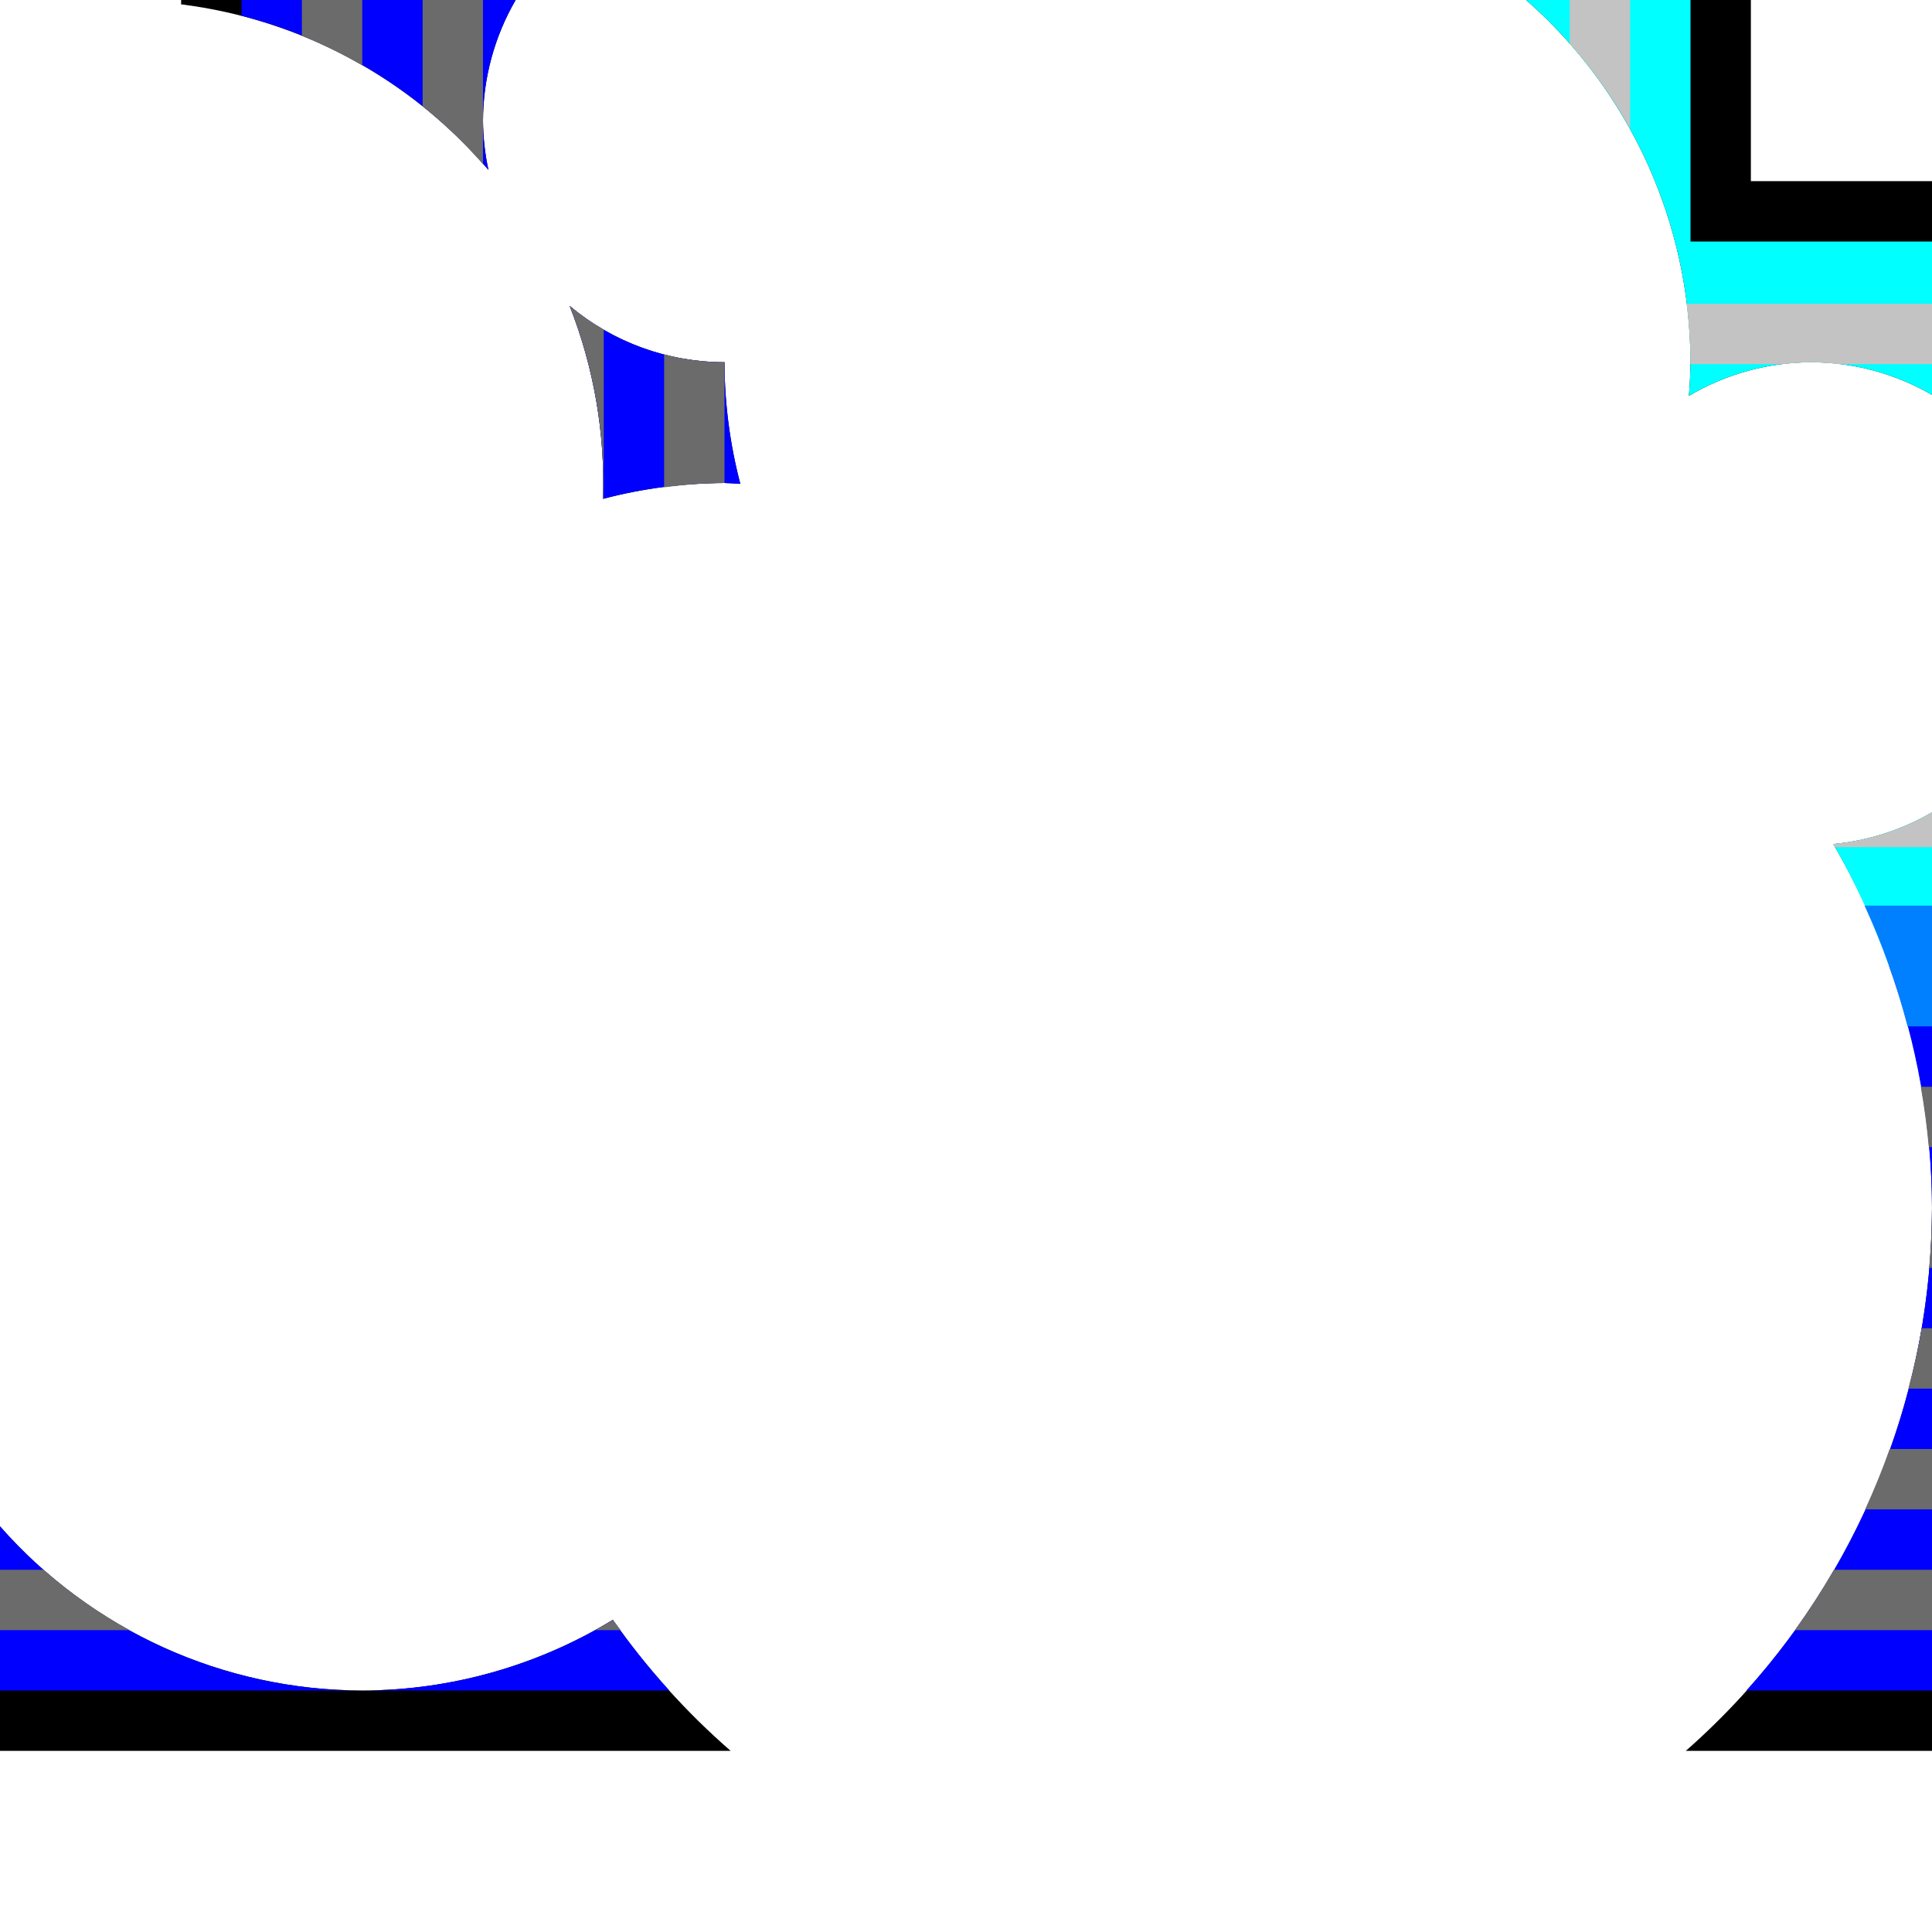
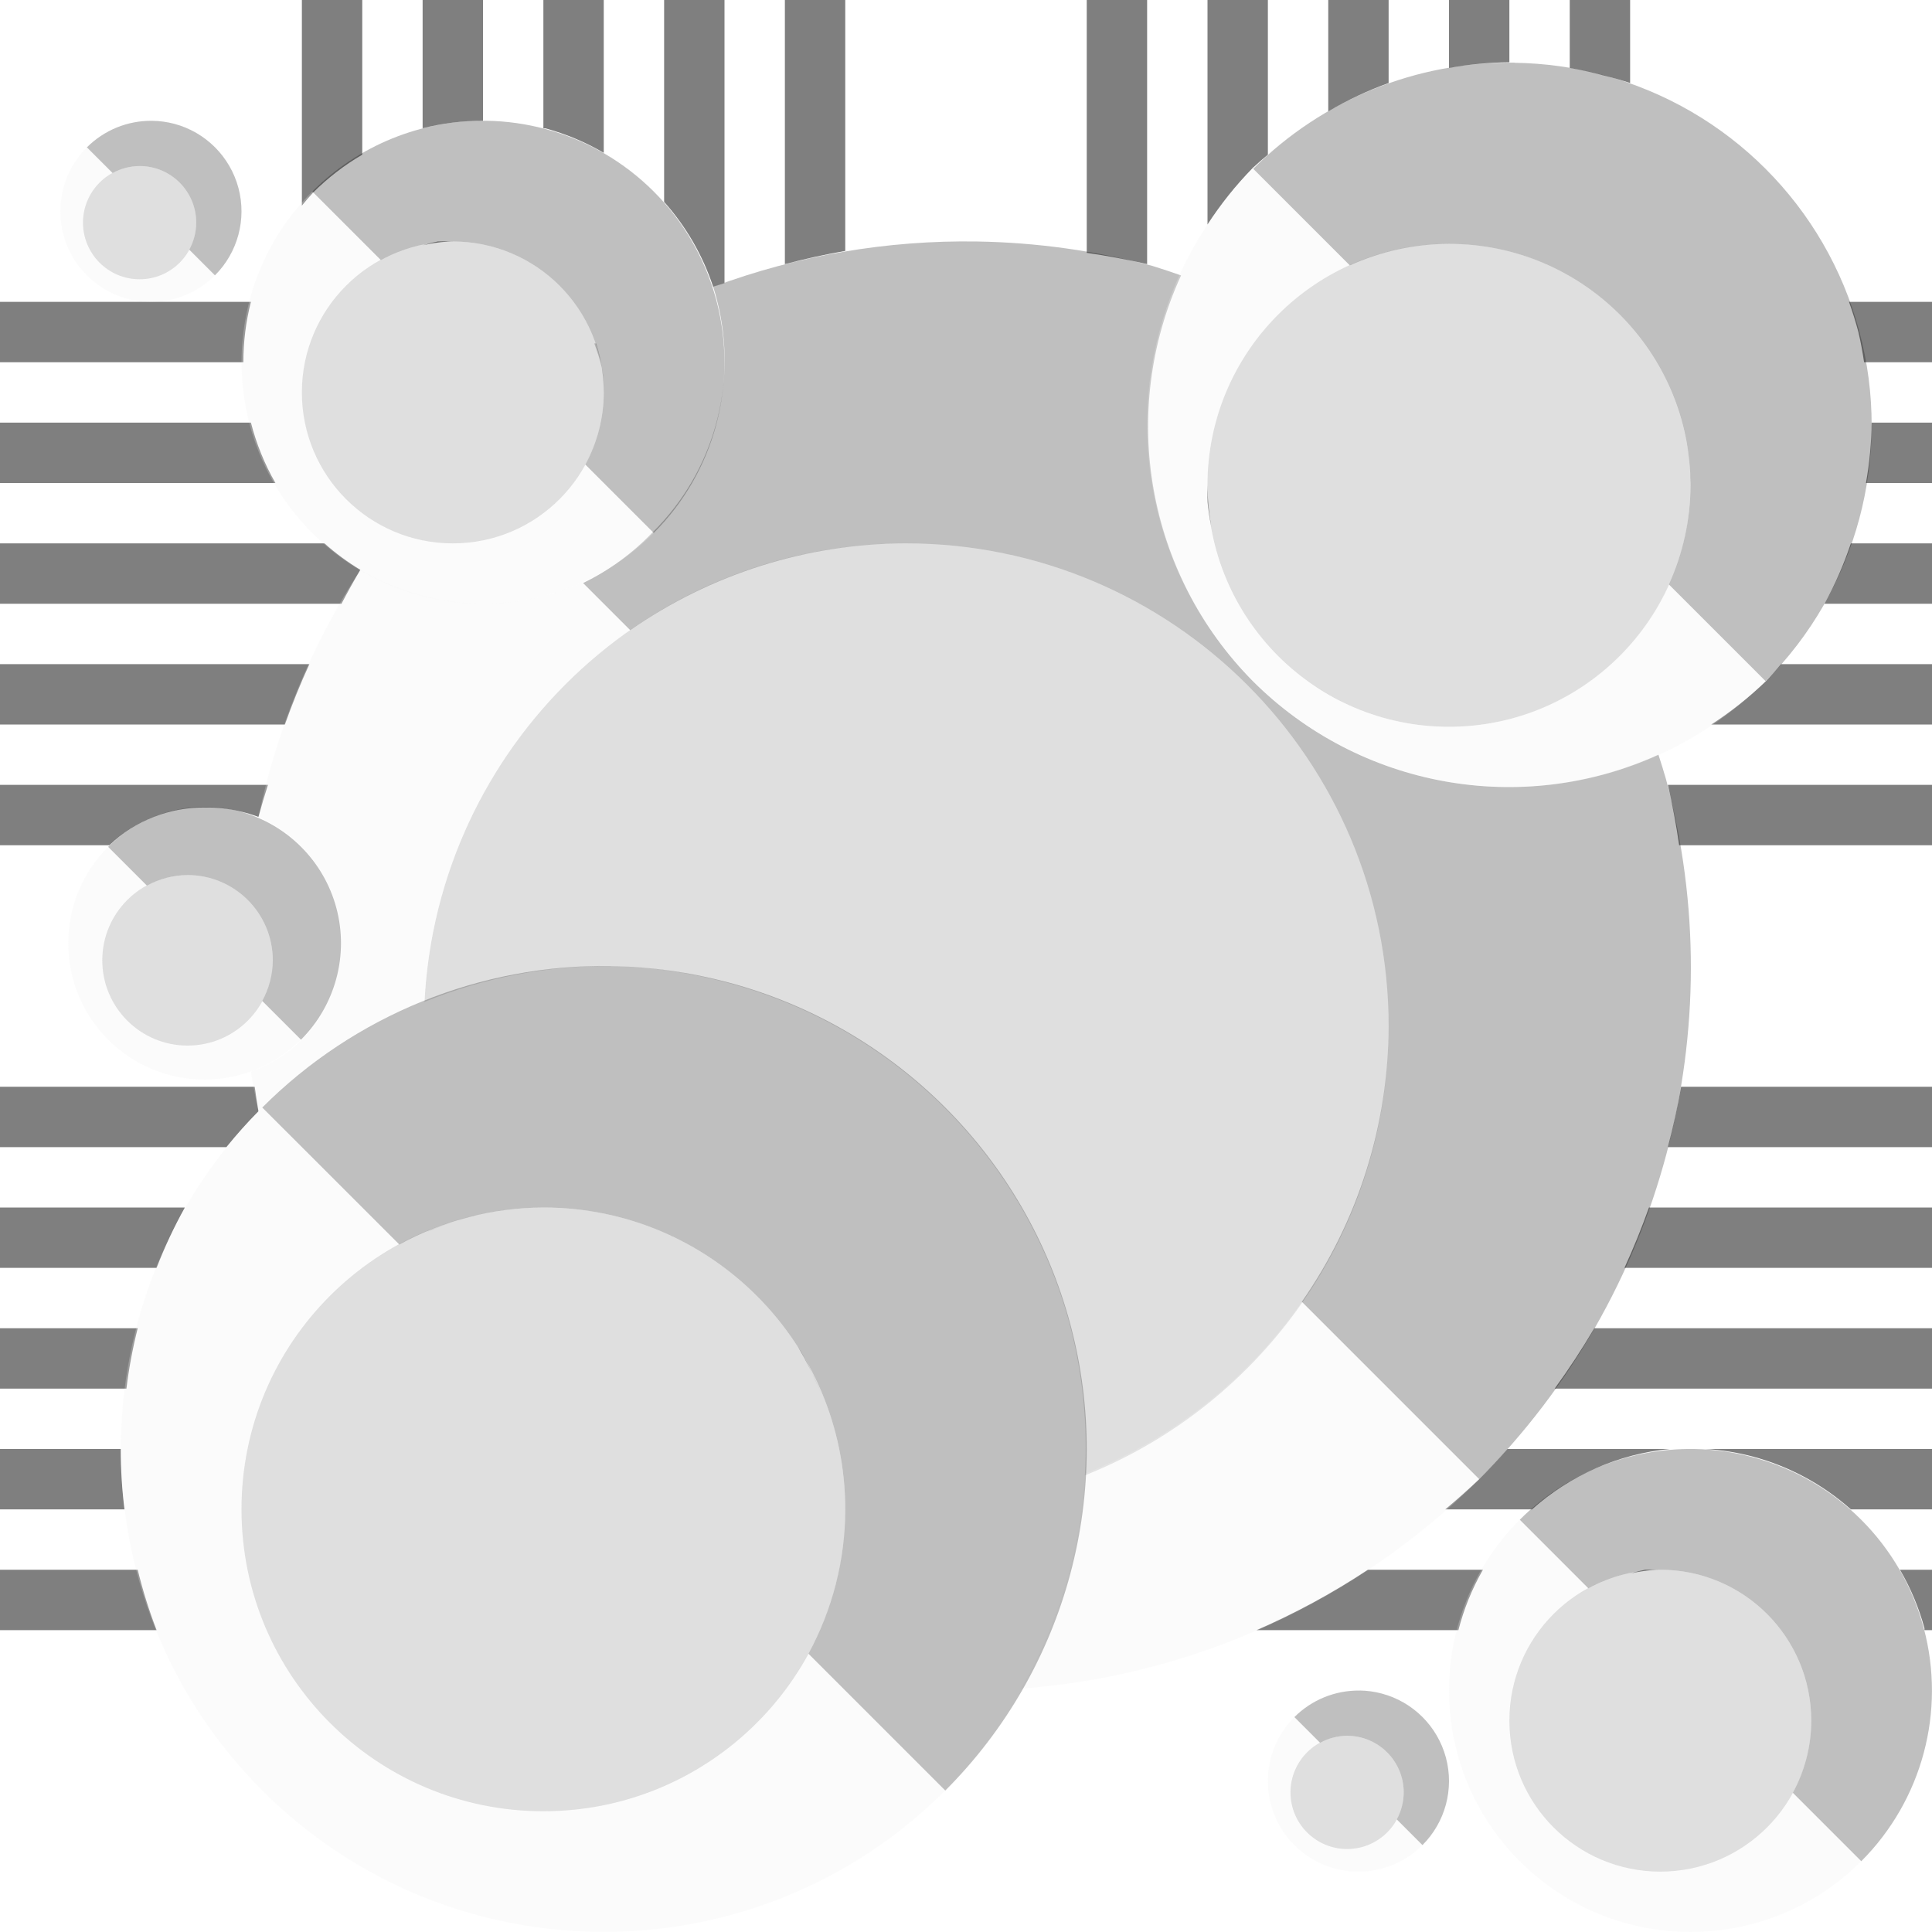
- <svg xmlns="http://www.w3.org/2000/svg" width="32px" height="32px" id="svg3505" version="1.1">
-   <defs id="defs3507">
-     </defs>
-   <g id="layer1">
-     <g id="g13762">
-       <rect y="0" x="0" height="32" width="32" id="rect13760" style="opacity:1;fill:none;fill-opacity:0.504;fill-rule:nonzero;stroke:none;stroke-width:2;stroke-linecap:butt;stroke-linejoin:miter;stroke-miterlimit:4;stroke-dasharray:none;stroke-dashoffset:0;stroke-opacity:1" />
-       <path id="path3635" d="M 3 0 L 3 0.072 A 8 8 0 0 1 8.09 2.814 A 4 4 0 0 1 8 2 A 4 4 0 0 1 8.541 0 L 3 0 z M 25.277 0 A 8 8 0 0 1 28 6 A 8 8 0 0 1 27.973 6.557 A 4 4 0 0 1 30 6 A 4 4 0 0 1 32 6.541 L 32 3 L 29 3 L 29 0 L 25.277 0 z M 9.436 5.068 A 8 8 0 0 1 9.988 8.262 A 8 8 0 0 1 12 8 A 8 8 0 0 1 12.262 8.014 A 8 8 0 0 1 12 6 A 4 4 0 0 1 9.436 5.068 z M 32 13.455 A 4 4 0 0 1 30.365 13.98 A 12 12 0 0 1 32 20 L 32 13.455 z M 32 20 A 12 12 0 0 1 27.922 29 L 32 29 L 32 20 z M 0 25.281 L 0 29 L 12.102 29 A 12 12 0 0 1 10.15 26.83 A 8 8 0 0 1 6 28 A 8 8 0 0 1 0 25.281 z " style="fill:black;fill-opacity:1;fill-rule:nonzero;stroke:none;stroke-width:2;stroke-linecap:round;stroke-linejoin:miter;stroke-miterlimit:4;stroke-dashoffset:0;stroke-opacity:1" />
-       <path id="path3646" d="M 31.289 16 A 12 12 0 0 1 32 20 L 32 16 L 31.289 16 z M 32 20 A 12 12 0 0 1 28.926 28 L 32 28 L 32 20 z M 0 25.281 L 0 28 L 6 28 A 8 8 0 0 1 0 25.281 z M 6 28 L 11.086 28 A 12 12 0 0 1 10.15 26.83 A 8 8 0 0 1 6 28 z " style="fill:blue;fill-opacity:1;fill-rule:nonzero;stroke:none;stroke-width:2;stroke-linecap:round;stroke-linejoin:miter;stroke-miterlimit:4;stroke-dasharray:none;stroke-dashoffset:0;stroke-opacity:1" />
-       <path id="path3644" d="M 4 0 L 4 0.26 A 8 8 0 0 1 8.09 2.814 A 4 4 0 0 1 8 2 A 4 4 0 0 1 8.541 0 L 4 0 z M 9.436 5.068 A 8 8 0 0 1 9.988 8.262 A 8 8 0 0 1 12 8 A 8 8 0 0 1 12.262 8.014 A 8 8 0 0 1 12 6 A 4 4 0 0 1 9.436 5.068 z " style="fill:blue;fill-opacity:1;fill-rule:nonzero;stroke:none;stroke-width:2;stroke-linecap:round;stroke-linejoin:miter;stroke-miterlimit:4;stroke-dasharray:none;stroke-dashoffset:0;stroke-opacity:1" />
-       <path id="path2570" d="M 25.277 0 A 8 8 0 0 1 28 6 A 8 8 0 0 1 27.973 6.557 A 4 4 0 0 1 30 6 A 4 4 0 0 1 32 6.541 L 32 4 L 28 4 L 28 0 L 25.277 0 z M 32 13.455 A 4 4 0 0 1 30.365 13.98 A 12 12 0 0 1 31.289 16 L 32 16 L 32 13.455 z " style="fill:aqua;fill-opacity:1;fill-rule:nonzero;stroke:none;stroke-width:2;stroke-linecap:round;stroke-linejoin:miter;stroke-miterlimit:4;stroke-dasharray:none;stroke-dashoffset:0;stroke-opacity:1" />
-       <path id="path3626" d="M 26 0 L 26 0.719 A 8 8 0 0 1 27 2.129 L 27 0 L 26 0 z M 27.936 5.031 A 8 8 0 0 1 28 6 A 8 8 0 0 1 27.998 6.031 L 29.537 6.031 A 4 4 0 0 1 30 6 A 4 4 0 0 1 30.457 6.031 L 32 6.031 L 32 5.031 L 27.936 5.031 z M 32 13.455 A 4 4 0 0 1 30.365 13.98 A 12 12 0 0 1 30.395 14.031 L 32 14.031 L 32 13.455 z " style="fill:#c3c3c3;fill-opacity:1;fill-rule:nonzero;stroke:none;stroke-width:2;stroke-linecap:round;stroke-linejoin:miter;stroke-miterlimit:4;stroke-dasharray:none;stroke-dashoffset:0;stroke-opacity:1" />
-       <path id="path3368" d="M 31.814 18 A 12 12 0 0 1 31.947 19 L 32 19 L 32 18 L 31.814 18 z M 32 20 A 12 12 0 0 1 31.953 21 L 32 21 L 32 20 z M 31.83 22 A 12 12 0 0 1 31.609 23 L 32 23 L 32 22 L 31.83 22 z M 31.299 24 A 12 12 0 0 1 30.893 25 L 32 25 L 32 24 L 31.299 24 z M 0 26 L 0 27 L 2.146 27 A 8 8 0 0 1 0.723 26 L 0 26 z M 30.375 26 A 12 12 0 0 1 29.729 27 L 32 27 L 32 26 L 30.375 26 z M 10.15 26.83 A 8 8 0 0 1 9.857 27 L 10.281 27 A 12 12 0 0 1 10.15 26.83 z " style="fill:#6b6b6b;fill-opacity:1;fill-rule:nonzero;stroke:none;stroke-width:2;stroke-linecap:round;stroke-linejoin:miter;stroke-miterlimit:4;stroke-dasharray:none;stroke-dashoffset:0;stroke-opacity:1" />
-       <path id="rect3926" d="M 30.883 15 A 12 12 0 0 1 31.596 17 L 32 17 L 32 15 L 30.883 15 z " style="fill:#0080ff;fill-opacity:1;fill-rule:nonzero;stroke:none;stroke-width:2;stroke-linecap:round;stroke-linejoin:miter;stroke-miterlimit:4;stroke-dasharray:none;stroke-dashoffset:0;stroke-opacity:1" />
-       <path id="path3638" d="M 5 0 L 5 0.592 A 8 8 0 0 1 6 1.084 L 6 0 L 5 0 z M 7 0 L 7 1.762 A 8 8 0 0 1 8 2.719 L 8 2 L 8 0 L 7 0 z M 9.436 5.068 A 8 8 0 0 1 9.988 8.262 A 8 8 0 0 1 10 8.26 L 10 5.459 A 4 4 0 0 1 9.436 5.068 z M 11 5.869 L 11 8.072 A 8 8 0 0 1 12 8 L 12 6 A 4 4 0 0 1 11 5.869 z " style="fill:#6b6b6b;fill-opacity:1;fill-rule:nonzero;stroke:none;stroke-width:2;stroke-linecap:round;stroke-linejoin:miter;stroke-miterlimit:4;stroke-dasharray:none;stroke-dashoffset:0;stroke-opacity:1" />
+ <svg xmlns="http://www.w3.org/2000/svg" width="32" height="32" id="svg3259" version="1.1">
+   <defs id="defs3261" />
+   <g id="layer1" transform="translate(0,-1020.362)">
+     <path style="fill:gray;fill-opacity:0.251;stroke:none" d="m 15,1029.362 c -4.28,0 -7.754,3.367 -7.969,7.594 a 8,8 0 0 1 3.094,-0.594 8,8 0 0 1 1.938,0.281 8,8 0 0 1 5.656,5.656 8,8 0 0 1 0.25,2.5 C 20.921,1043.623 23,1040.735 23,1037.362 c 0,-4.418 -3.582,-8 -8,-8 z m -1.781,13.312 c 0.153,0.238 0.263,0.486 0.375,0.75 a 5,5 0 0 0 -0.375,-0.75 z" id="path3858" />
+     <path style="fill:black;fill-opacity:0.502;fill-rule:nonzero;stroke:none" d="M 5 0 L 5 3.406 A 4 4 0 0 1 5.188 3.188 A 4 4 0 0 1 6 2.562 L 6 0 L 5 0 z M 7 0 L 7 2.125 A 4 4 0 0 1 8 2 L 8 0 L 7 0 z M 9 0 L 9 2.125 A 4 4 0 0 1 9.031 2.125 A 4 4 0 0 1 10 2.531 L 10 0 L 9 0 z M 11 0 L 11 3.344 A 4 4 0 0 1 11.812 4.75 A 12 12 0 0 1 12 4.688 L 12 0 L 11 0 z M 13 0 L 13 4.375 A 12 12 0 0 1 14 4.156 L 14 0 L 13 0 z M 18 0 L 18 4.188 A 12 12 0 0 1 19 4.375 L 19 0 L 18 0 z M 20 0 L 20 3.719 A 6 6 0 0 1 20.75 2.781 A 6 6 0 0 1 21 2.562 L 21 0 L 20 0 z M 22 0 L 22 1.844 A 6 6 0 0 1 23 1.375 L 23 0 L 22 0 z M 24 0 L 24 1.125 A 6 6 0 0 1 25 1.031 L 25 0 L 24 0 z M 26 0 L 26 1.125 A 6 6 0 0 1 26.562 1.25 A 6 6 0 0 1 27 1.375 L 27 0 L 26 0 z M 7.25 4 A 2.5 2.5 0 0 0 7 4.062 C 7.163 4.029 7.327 4 7.5 4 A 2.5 2.5 0 0 0 7.25 4 z M 0 5 L 0 6 L 4.031 6 A 4 4 0 0 1 4.156 5 L 2.656 5 L 2.375 5 L 0 5 z M 30.625 5 A 6 6 0 0 1 30.781 5.5 A 6 6 0 0 1 30.875 6 L 32 6 L 32 5 L 30.625 5 z M 0 7 L 0 8 L 4.562 8 A 4 4 0 0 1 4.156 7 L 0 7 z M 31 7 A 6 6 0 0 1 30.906 8 L 32 8 L 32 7 L 31 7 z M 27.938 7.344 C 27.974 7.556 27.998 7.777 28 8 A 4 4 0 0 0 27.938 7.344 z M 20 8.031 A 4 4 0 0 0 20 8.312 A 4 4 0 0 0 20.062 8.719 C 20.024 8.497 20 8.264 20 8.031 z M 0 9 L 0 10 L 5.656 10 A 12 12 0 0 1 5.969 9.438 A 4 4 0 0 1 5.375 9 L 0 9 z M 30.656 9 A 6 6 0 0 1 30.219 10 L 32 10 L 32 9 L 30.656 9 z M 0 11 L 0 12 L 4.719 12 A 12 12 0 0 1 5.125 11 L 0 11 z M 29.5 11 A 6 6 0 0 1 29.25 11.281 A 6 6 0 0 1 28.344 12 L 32 12 L 32 11 L 29.5 11 z M 0 13 L 0 14 L 1.812 14 A 2.259 2.259 0 0 1 3.406 13.375 A 2.259 2.259 0 0 1 3.969 13.438 A 2.259 2.259 0 0 1 4.281 13.531 A 12 12 0 0 1 4.438 13 L 0 13 z M 27.625 13 A 12 12 0 0 1 27.812 14 L 32 14 L 32 13 L 27.625 13 z M 0 18 L 0 19 L 3.75 19 A 8 8 0 0 1 4.281 18.406 A 12 12 0 0 1 4.219 18 L 0 18 z M 27.844 18 A 12 12 0 0 1 27.625 19 L 32 19 L 32 18 L 27.844 18 z M 0 20 L 0 21 L 2.594 21 A 8 8 0 0 1 3.062 20 L 0 20 z M 27.312 20 A 12 12 0 0 1 26.906 21 L 32 21 L 32 20 L 27.312 20 z M 7.906 20.125 A 5 5 0 0 0 7.062 20.406 C 7.332 20.292 7.615 20.191 7.906 20.125 z M 0 22 L 0 23 L 2.094 23 A 8 8 0 0 1 2.281 22 L 0 22 z M 26.406 22 A 12 12 0 0 1 25.75 23 L 32 23 L 32 22 L 26.406 22 z M 13.219 22.312 C 13.359 22.531 13.46 22.761 13.562 23 A 5 5 0 0 0 13.219 22.312 z M 0 24 L 0 25 L 2.062 25 A 8 8 0 0 1 2 24 L 0 24 z M 24.969 24 A 12 12 0 0 1 24.5 24.5 A 12 12 0 0 1 23.938 25 L 24 25 L 25 25 L 25.375 25 A 4 4 0 0 1 27.656 24 L 24.969 24 z M 28.25 24 A 4 4 0 0 1 29.031 24.125 A 4 4 0 0 1 30.656 25 L 32 25 L 32 24 L 28.25 24 z M 0 26 L 0 27 L 2.594 27 A 8 8 0 0 1 2.281 26 L 0 26 z M 22.656 26 A 12 12 0 0 1 20.812 27 L 24.156 27 A 4 4 0 0 1 24.562 26 L 22.656 26 z M 27.25 26 A 2.5 2.5 0 0 0 27 26.062 C 27.163 26.029 27.327 26 27.5 26 L 27.25 26 z M 31.469 26 A 4 4 0 0 1 31.875 26.969 A 4 4 0 0 1 31.875 27 L 32 27 L 32 26 L 31.469 26 z " transform="translate(0,1020.362)" id="path60920" />
+     <rect style="fill:none;stroke:none" id="rect10063" width="32" height="32" x="0" y="1020.362" />
+     <path style="fill:black;fill-opacity:0.251;stroke:none" d="m 16.188,1024.362 a 12,12 0 0 0 -4.375,0.75 4,4 0 0 1 0.062,0.219 4,4 0 0 1 -1.062,3.844 4,4 0 0 1 -1.156,0.844 l 0.781,0.781 a 8,8 0 0 1 4.562,-1.438 8,8 0 0 1 8,8 8,8 0 0 1 -1.438,4.562 l 2.938,2.938 a 12,12 0 0 0 3.094,-11.594 12,12 0 0 0 -0.125,-0.406 6,6 0 0 1 -6.719,-1.219 6,6 0 0 1 -1.188,-6.719 12,12 0 0 0 -0.469,-0.156 12,12 0 0 0 -2.906,-0.406 z m -6.344,1.688 c 0.045,0.129 0.097,0.271 0.125,0.406 a 2.5,2.5 0 0 0 -0.094,-0.406 12,12 0 0 0 -0.031,0 z m 0.125,0.406 C 9.997,1026.591 10,1026.718 10,1026.862 a 2.5,2.5 0 0 0 -0.031,-0.406 z m 11.781,5.25 a 4,4 0 0 0 0.688,0.375 c -0.239,-0.101 -0.475,-0.231 -0.688,-0.375 z" id="path3093" />
+     <path style="fill:#f0f0f0;fill-opacity:0.251;stroke:none" d="m 5.969,1029.8 a 12,12 0 0 0 -1.688,4.094 2.259,2.259 0 0 1 1.281,1.5 2.259,2.259 0 0 1 -0.562,2.188 2.259,2.259 0 0 1 -0.844,0.531 12,12 0 0 0 0.125,0.656 8,8 0 0 1 0.062,-0.063 8,8 0 0 1 2.656,-1.75 8,8 0 0 1 0.031,0 8,8 0 0 1 3.406,-6.156 l -0.781,-0.781 -0.031,0 a 4,4 0 0 1 -3.656,-0.219 z m 1.688,10.75 a 5,5 0 0 0 -0.594,0.219 c 0.191,-0.081 0.39,-0.159 0.594,-0.219 z m 13.906,1.375 a 8,8 0 0 1 -3.594,2.844 8,8 0 0 1 -1.062,3.562 12,12 0 0 0 7.594,-3.469 l -2.938,-2.938 z" id="path3850" />
+     <path style="fill:#f0f0f0;fill-opacity:0.251;stroke:none" d="m 4.344,1038.706 a 8,8 0 0 0 0,11.312 8,8 0 0 0 11.312,0 l -2.266,-2.266 A 5,5 0 0 1 9,1050.362 a 5,5 0 0 1 -5,-5 5,5 0 0 1 2.613,-4.387 L 4.344,1038.706 z" id="path3856" />
+     <path style="fill:black;fill-opacity:0.251;stroke:none" d="m 10.117,1036.362 a 8,8 0 0 0 -5.773,2.344 l 2.27,2.269 A 5,5 0 0 1 9,1040.362 a 5,5 0 0 1 5,5 5,5 0 0 1 -0.609,2.391 l 2.266,2.266 a 8,8 0 0 0 2.07,-7.727 8,8 0 0 0 -5.656,-5.656 8,8 0 0 0 -1.953,-0.273 z" id="path3095" />
+     <circle r="5" cy="1045.362" cx="11" id="path3862" style="fill:gray;fill-opacity:0.251;stroke:none" d="m 16,1045.362 c 0,2.761 -2.239,5 -5,5 -2.761,0 -5,-2.239 -5,-5 0,-2.761 2.239,-5 5,-5 2.761,0 5,2.239 5,5 z" transform="translate(-2,0)" />
+     <path style="fill:black;fill-opacity:0.251;stroke:none" d="m 8.059,1022.362 a 4,4 0 0 0 -2.887,1.172 l 1.135,1.135 A 2.5,2.5 0 0 1 7.5,1024.362 a 2.5,2.5 0 0 1 2.5,2.5 2.5,2.5 0 0 1 -0.305,1.195 l 1.133,1.133 a 4,4 0 0 0 1.035,-3.863 4,4 0 0 0 -2.828,-2.828 4,4 0 0 0 -0.977,-0.137 z" id="path3852" />
+     <path style="fill:#f0f0f0;fill-opacity:0.251;stroke:none" d="m 5.172,1023.534 a 4,4 0 0 0 0,5.656 4,4 0 0 0 5.656,0 l -1.133,-1.133 A 2.5,2.5 0 0 1 7.5,1029.362 a 2.5,2.5 0 0 1 -2.5,-2.5 2.5,2.5 0 0 1 1.307,-2.193 l -1.135,-1.135 z" id="path3091" />
+     <circle r="2.5" cy="1028.862" cx="7.5" id="path3866" style="fill:gray;fill-opacity:0.251;stroke:none" d="m 10,1028.862 c 0,1.381 -1.119,2.5 -2.5,2.5 -1.381,0 -2.5,-1.119 -2.5,-2.5 0,-1.381 1.119,-2.5 2.5,-2.5 1.381,0 2.5,1.119 2.5,2.5 z" transform="translate(0,-2)" />
+     <path style="fill:black;fill-opacity:0.251;stroke:none" d="m 28.059,1044.362 a 4,4 0 0 0 -2.887,1.172 l 1.135,1.135 a 2.5,2.5 0 0 1 1.193,-0.307 2.5,2.5 0 0 1 2.5,2.5 2.5,2.5 0 0 1 -0.305,1.195 l 1.133,1.133 a 4,4 0 0 0 1.035,-3.863 4,4 0 0 0 -2.828,-2.828 4,4 0 0 0 -0.977,-0.137 z" id="path3097" />
+     <path style="fill:#f0f0f0;fill-opacity:0.251;stroke:none" d="m 25.172,1045.534 a 4,4 0 0 0 0,5.656 4,4 0 0 0 5.656,0 l -1.133,-1.133 a 2.5,2.5 0 0 1 -2.195,1.305 2.5,2.5 0 0 1 -2.5,-2.5 2.5,2.5 0 0 1 1.307,-2.193 l -1.135,-1.135 z" id="path3099" />
+     <circle r="2.5" cy="1044.862" cx="25.5" style="fill:gray;fill-opacity:0.251;stroke:none" id="path3101" d="m 28,1044.862 c 0,1.381 -1.119,2.5 -2.5,2.5 -1.381,0 -2.5,-1.119 -2.5,-2.5 0,-1.381 1.119,-2.5 2.5,-2.5 1.381,0 2.5,1.119 2.5,2.5 z" transform="translate(2,4)" />
+     <path style="fill:black;fill-opacity:0.251;stroke:none" d="m 3.42,1033.727 a 2.259,2.259 0 0 0 -1.629,0.662 l 0.641,0.641 a 1.412,1.412 0 0 1 0.674,-0.174 1.412,1.412 0 0 1 1.412,1.412 1.412,1.412 0 0 1 -0.174,0.674 l 0.641,0.641 a 2.259,2.259 0 0 0 0.586,-2.182 2.259,2.259 0 0 0 -1.598,-1.598 2.259,2.259 0 0 0 -0.553,-0.076 z" id="path4196" />
+     <path style="fill:#f0f0f0;fill-opacity:0.251;stroke:none" d="m 1.791,1034.389 a 2.259,2.259 0 0 0 0,3.193 2.259,2.259 0 0 0 3.193,0 l -0.641,-0.641 a 1.412,1.412 0 0 1 -1.238,0.738 1.412,1.412 0 0 1 -1.412,-1.412 1.412,1.412 0 0 1 0.738,-1.238 l -0.641,-0.641 z" id="path4198" />
+     <circle style="fill:gray;fill-opacity:0.251;stroke:none" id="path4200" cx="5.106" cy="1038.268" r="1.412" d="m 6.517,1038.268 c 0,0.78 -0.632,1.412 -1.412,1.412 -0.78,0 -1.412,-0.632 -1.412,-1.412 0,-0.78 0.632,-1.412 1.412,-1.412 0.78,0 1.412,0.632 1.412,1.412 z" transform="translate(-2,-2)" />
+     <path style="fill:black;fill-opacity:0.251;stroke:none" d="m 25.087,1021.4 a 6,6 0 0 0 -4.33,1.758 l 1.6,1.6 a 4,4 0 0 1 1.643,-0.357 4,4 0 0 1 4,4 4,4 0 0 1 -0.357,1.643 l 1.6,1.6 a 6,6 0 0 0 1.553,-5.795 6,6 0 0 0 -4.242,-4.244 6,6 0 0 0 -1.465,-0.203 z" id="path5218" />
+     <circle id="circle5220" style="fill:gray;fill-opacity:0.251;stroke:none" cx="1.865" cy="1028.079" r="4" d="m 5.865,1028.079 c 0,2.209 -1.791,4 -4,4 -2.209,0 -4,-1.791 -4,-4 0,-2.209 1.791,-4 4,-4 2.209,0 4,1.791 4,4 z" transform="translate(22.13386,0.3209169)" />
+     <path id="path5290" d="m 2.521,1022.363 a 1.5,1.5 0 0 0 -1.082,0.44 l 0.425,0.425 a 0.938,0.938 0 0 1 0.448,-0.116 0.938,0.938 0 0 1 0.938,0.938 0.938,0.938 0 0 1 -0.115,0.448 l 0.425,0.425 a 1.5,1.5 0 0 0 0.389,-1.449 1.5,1.5 0 0 0 -1.061,-1.061 1.5,1.5 0 0 0 -0.367,-0.05 z" style="fill:black;fill-opacity:0.251;stroke:none" />
+     <path id="path5292" d="m 1.439,1022.802 a 1.5,1.5 0 0 0 0,2.121 1.5,1.5 0 0 0 2.121,0 l -0.425,-0.425 a 0.938,0.938 0 0 1 -0.822,0.49 0.938,0.938 0 0 1 -0.938,-0.938 0.938,0.938 0 0 1 0.49,-0.822 l -0.425,-0.425 z" style="fill:#f0f0f0;fill-opacity:0.251;stroke:none" />
+     <circle r="1.412" cy="1038.268" cx="5.106" id="circle5294" style="fill:gray;fill-opacity:0.251;stroke:none" d="m 6.517,1038.268 c 0,0.78 -0.632,1.412 -1.412,1.412 -0.78,0 -1.412,-0.632 -1.412,-1.412 0,-0.78 0.632,-1.412 1.412,-1.412 0.78,0 1.412,0.632 1.412,1.412 z" transform="matrix(0.6641395,0,0,0.6641395,-1.078666,334.4951)" />
+     <path style="fill:black;fill-opacity:0.251;stroke:none" d="m 22.521,1048.363 a 1.5,1.5 0 0 0 -1.082,0.44 l 0.425,0.425 a 0.938,0.938 0 0 1 0.448,-0.116 0.938,0.938 0 0 1 0.938,0.938 0.938,0.938 0 0 1 -0.115,0.448 l 0.425,0.425 a 1.5,1.5 0 0 0 0.389,-1.449 1.5,1.5 0 0 0 -1.061,-1.061 1.5,1.5 0 0 0 -0.367,-0.051 z" id="path5298" />
+     <path style="fill:#f0f0f0;fill-opacity:0.251;stroke:none" d="m 21.439,1048.802 a 1.5,1.5 0 0 0 0,2.121 1.5,1.5 0 0 0 2.121,0 l -0.425,-0.425 a 0.938,0.938 0 0 1 -0.822,0.49 0.938,0.938 0 0 1 -0.938,-0.938 0.938,0.938 0 0 1 0.49,-0.822 l -0.425,-0.425 z" id="path5300" />
+     <circle style="fill:gray;fill-opacity:0.251;stroke:none" id="circle5302" cx="5.106" cy="1038.268" r="1.412" d="m 6.517,1038.268 c 0,0.78 -0.632,1.412 -1.412,1.412 -0.78,0 -1.412,-0.632 -1.412,-1.412 0,-0.78 0.632,-1.412 1.412,-1.412 0.78,0 1.412,0.632 1.412,1.412 z" transform="matrix(0.6641395,0,0,0.6641395,18.92133,360.4951)" />
+     <path id="path12463" d="m 20.757,1023.158 a 6,6 0 0 0 0,8.484 6,6 0 0 0 8.484,0 l -1.6,-1.6 a 4,4 0 0 1 -3.643,2.357 4,4 0 0 1 -4,-4 4,4 0 0 1 2.357,-3.643 l -1.6,-1.6 z" style="fill:#f0f0f0;fill-opacity:0.251;stroke:none" />
+     <path style="fill:red;fill-opacity:0.251;stroke:none" d="m 61.093,1021.395 a 6,6 0 0 0 -4.344,1.75 6,6 0 0 0 -1.188,1.781 12,12 0 0 0 -0.031,0 12,12 0 0 0 -0.438,-0.156 12,12 0 0 0 -2.906,-0.406 12,12 0 0 0 -4.375,0.75 4,4 0 0 0 -2.781,-2.625 4,4 0 0 0 -0.969,-0.125 4,4 0 0 0 -2.875,1.188 4,4 0 0 0 0,5.625 4,4 0 0 0 0.781,0.625 12,12 0 0 0 -1.688,4.094 2.259,2.259 0 0 1 0.188,0.094 2.259,2.259 0 0 0 -0.5,-0.188 2.259,2.259 0 0 0 -0.562,-0.063 2.259,2.259 0 0 0 -1.625,0.656 2.259,2.259 0 0 0 0,3.188 2.259,2.259 0 0 0 2.375,0.531 12,12 0 0 0 0.125,0.656 8,8 0 0 0 0.062,11.25 8,8 0 0 0 11.312,0 8,8 0 0 0 1.25,-1.688 12,12 0 0 0 7.594,-3.469 12,12 0 0 0 3.094,-11.594 12,12 0 0 0 -0.125,-0.406 6,6 0 0 0 1.781,-1.219 6,6 0 0 0 1.531,-5.781 6,6 0 0 0 -4.219,-4.25 6,6 0 0 0 -1.469,-0.219 z m -22.719,0.969 a 1.5,1.5 0 0 0 -0.938,0.438 1.5,1.5 0 0 0 0,2.125 1.5,1.5 0 0 0 2.125,0 1.5,1.5 0 0 0 0.375,-1.438 1.5,1.5 0 0 0 -1.062,-1.062 1.5,1.5 0 0 0 -0.344,-0.063 1.5,1.5 0 0 0 -0.156,0 z m 4.875,2 a 2.5,2.5 0 0 1 0.25,0 2.5,2.5 0 0 1 0.5,0.063 c -0.163,-0.033 -0.327,-0.063 -0.5,-0.063 -0.173,0 -0.337,0.029 -0.5,0.063 a 2.5,2.5 0 0 1 0.25,-0.063 z m 16.656,0.031 c -0.243,0.01 -0.488,0.047 -0.719,0.094 a 4,4 0 0 1 0.719,-0.094 z m -22.375,0.156 c 0.037,0.057 0.077,0.109 0.125,0.156 a 0.938,0.938 0 0 1 -0.125,-0.156 z m 10.375,0.969 a 4,4 0 0 1 0.062,0.375 4,4 0 0 0 -0.062,-0.375 z m 14.906,0.063 a 4,4 0 0 1 0.312,0.344 c -0.095,-0.12 -0.204,-0.235 -0.312,-0.344 z m -21.75,0.781 c -0.033,0.163 -0.062,0.327 -0.062,0.5 0,0.173 0.029,0.337 0.062,0.5 a 2.5,2.5 0 0 1 -0.062,-0.5 2.5,2.5 0 0 1 0.062,-0.5 z m 4.875,0 a 2.5,2.5 0 0 1 0.031,0.094 2.5,2.5 0 0 1 0,0.063 c 0.008,0.052 0.028,0.104 0.031,0.156 a 2.5,2.5 0 0 1 0,0.188 2.5,2.5 0 0 1 -0.062,0.5 c 0.033,-0.163 0.062,-0.327 0.062,-0.5 0,-0.118 -0.015,-0.23 -0.031,-0.344 -0.007,-0.053 -0.021,-0.105 -0.031,-0.156 z m 18,1.344 a 4,4 0 0 1 0.062,0.687 c 0,-0.233 -0.024,-0.466 -0.062,-0.688 z m -7.938,0.687 c 0,0.233 0.024,0.465 0.062,0.688 a 4,4 0 0 1 -0.062,-0.688 z m -13,0.906 c 0.163,0.033 0.327,0.063 0.5,0.063 0.173,0 0.337,-0.029 0.5,-0.063 a 2.5,2.5 0 0 1 -0.5,0.063 2.5,2.5 0 0 1 -0.5,-0.063 z m 9.781,0.25 a 8,8 0 0 1 1.344,0.438 c -0.43,-0.182 -0.879,-0.333 -1.344,-0.438 z m 6.469,2.781 c 0.242,0.046 0.495,0.063 0.75,0.063 a 4,4 0 0 1 -0.75,-0.063 z m -14.719,0.375 c -0.145,0.202 -0.28,0.41 -0.406,0.625 a 8,8 0 0 1 0.406,-0.625 z m 15.469,0.594 a 6,6 0 0 0 1.094,0.094 6,6 0 0 1 -1.094,-0.094 z m -19.5,0.719 a 2.259,2.259 0 0 1 0.188,0.125 2.259,2.259 0 0 0 -0.188,-0.125 z m 18.125,0.969 a 8,8 0 0 1 0.156,0.5 c -0.041,-0.172 -0.104,-0.332 -0.156,-0.5 z m 0.375,2.375 a 8,8 0 0 1 -0.094,1.156 c 0.054,-0.375 0.094,-0.766 0.094,-1.156 z m -19.406,0.219 a 1.412,1.412 0 0 1 -0.375,0.094 c 0.129,-0.012 0.259,-0.05 0.375,-0.094 z m 19.281,1.125 a 8,8 0 0 1 -0.188,0.812 c 0.076,-0.271 0.14,-0.531 0.188,-0.812 z m -0.312,1.25 a 8,8 0 0 1 -0.312,0.75 c 0.111,-0.242 0.225,-0.496 0.312,-0.75 z m -12.562,0.5 a 5,5 0 0 1 0.938,0.312 5,5 0 0 1 0.719,0.375 c -0.231,-0.147 -0.464,-0.267 -0.719,-0.375 -0.299,-0.127 -0.612,-0.246 -0.938,-0.312 z m -2.094,0.031 c -0.291,0.066 -0.575,0.167 -0.844,0.281 a 5,5 0 0 1 0.844,-0.281 z m 9.312,0.469 a 8,8 0 0 1 0.25,0.562 8,8 0 0 1 0.25,0.781 8,8 0 0 0 -0.25,-0.781 8,8 0 0 0 -0.25,-0.562 z m -4,1.719 a 5,5 0 0 1 0.375,0.75 c -0.112,-0.264 -0.222,-0.512 -0.375,-0.75 z m -8.438,0.031 c -0.147,0.231 -0.267,0.464 -0.375,0.719 -0.127,0.299 -0.246,0.612 -0.312,0.938 a 5,5 0 0 1 0.312,-0.938 5,5 0 0 1 0.375,-0.719 z m 22.875,1.656 a 4,4 0 0 0 -2.469,1.188 4,4 0 0 0 0,5.625 4,4 0 0 0 5.625,0 4,4 0 0 0 1.062,-3.844 4,4 0 0 0 -2.844,-2.844 4,4 0 0 0 -0.969,-0.125 4,4 0 0 0 -0.406,0 z m -13.688,0.5 a 5,5 0 0 1 0.031,0.5 c 0,-0.173 -0.014,-0.332 -0.031,-0.5 z m -9.969,0.5 c 0,0.173 0.014,0.332 0.031,0.5 a 5,5 0 0 1 -0.031,-0.499 z m 9.906,1 a 5,5 0 0 1 -0.312,0.938 c 0.127,-0.299 0.246,-0.612 0.312,-0.938 z m 13.344,0 a 2.5,2.5 0 0 1 0.25,0 2.5,2.5 0 0 1 0.5,0.063 c -0.163,-0.033 -0.327,-0.063 -0.5,-0.063 -0.173,0 -0.337,0.029 -0.5,0.063 a 2.5,2.5 0 0 1 0.25,-0.063 z m -22.844,0.938 c 0.112,0.264 0.222,0.512 0.375,0.75 a 5,5 0 0 1 -0.375,-0.75 z m 8.688,0.906 a 5,5 0 0 1 -0.562,0.688 5,5 0 0 1 -0.75,0.625 5,5 0 0 1 -0.5,0.281 c 0.173,-0.09 0.34,-0.173 0.5,-0.281 0.266,-0.18 0.524,-0.399 0.75,-0.625 0.206,-0.206 0.395,-0.449 0.562,-0.688 z m 9.281,0.156 a 1.5,1.5 0 0 0 -0.938,0.438 1.5,1.5 0 0 0 0,2.125 1.5,1.5 0 0 0 2.125,0 1.5,1.5 0 0 0 0.375,-1.438 1.5,1.5 0 0 0 -1.062,-1.062 1.5,1.5 0 0 0 -0.344,-0.063 1.5,1.5 0 0 0 -0.156,0 z m 2.688,0 c -0.033,0.163 -0.062,0.327 -0.062,0.5 0,0.173 0.029,0.337 0.062,0.5 a 2.5,2.5 0 0 1 -0.062,-0.5 2.5,2.5 0 0 1 0.062,-0.5 z m 4.875,0 a 2.5,2.5 0 0 1 0.062,0.5 2.5,2.5 0 0 1 -0.062,0.5 c 0.033,-0.163 0.062,-0.327 0.062,-0.5 0,-0.173 -0.029,-0.337 -0.062,-0.5 z m -23.594,1.219 c 0.231,0.147 0.464,0.267 0.719,0.375 0.299,0.127 0.612,0.246 0.938,0.312 a 5,5 0 0 1 -0.938,-0.312 5,5 0 0 1 -0.719,-0.375 z m 3.156,0.75 a 5,5 0 0 1 -0.5,0.031 c 0.173,0 0.332,-0.014 0.5,-0.031 z m 12.031,0.219 c 0.037,0.057 0.077,0.109 0.125,0.156 a 0.938,0.938 0 0 1 -0.125,-0.156 z m 5.469,0.75 c 0.163,0.033 0.327,0.063 0.5,0.063 0.173,0 0.337,-0.029 0.5,-0.063 a 2.5,2.5 0 0 1 -0.5,0.063 2.5,2.5 0 0 1 -0.5,-0.063 z" id="path55595" />
+     <path id="path55669" d="m -5,1047.364 0,-1 -26,0 -1,1 1,0 26,0 z m 0,-2 0,-1 -24,0 -1,1 1,0 24,0 z m 0,-2 0,-1 -22,0 -1,1 1,0 22,0 z m 0,-2 0,-1 -20,0 -1,1 1,0 20,0 z m 0,-2 0,-1 -18,0 -1,1 1,0 18,0 z m 0,-5 0,-1 -13,0 -1,1 14,0 z m 0,-2 0,-1 -11,0 -1,1 12,0 z m 0,-2 0,-1 -9,0 -1,1 10,0 z m 0,-2 0,-1 -7,0 -1,1 8,0 z m 0,-2 0,-1 -5,0 -1,1 6,0 z" style="fill:black;fill-opacity:0.502;fill-rule:nonzero;stroke:none" />
+     <path id="path55671" d="m -32,1020.364 0,26 0,1 1,-1 0,-26 -1,0 z m 2,0 0,24 0,1 1,-1 0,-24 -1,0 z m 2,0 0,22 0,1 1,-1 0,-22 -1,0 z m 2,0 0,20 0,1 1,-1 0,-20 -1,0 z m 2,0 0,18 0,1 1,-1 0,-18 -1,0 z m 5,0 0,14 1,-1 0,-13 -1,0 z m 2,0 0,12 1,-1 0,-11 -1,0 z m 2,0 0,10 1,-1 0,-9 -1,0 z m 2,0 0,8 1,-1 0,-7 -1,0 z m 2,0 0,6 1,-1 0,-5 -1,0 z" style="fill:black;fill-opacity:0.502;fill-rule:nonzero;stroke:none" />
+     <path style="fill:red;fill-opacity:0.251;stroke:none" d="m 38.312,1023.112 c -0.518,0 -0.938,0.42 -0.938,0.938 0,0.518 0.42,0.938 0.938,0.938 0.518,0 0.938,-0.42 0.938,-0.938 0,-0.518 -0.42,-0.938 -0.938,-0.938 z m 5.188,1.25 c -1.381,0 -2.5,1.119 -2.5,2.5 0,1.381 1.119,2.5 2.5,2.5 1.381,0 2.5,-1.119 2.5,-2.5 0,-1.381 -1.119,-2.5 -2.5,-2.5 z m 16.5,0.031 c -2.209,0 -4,1.791 -4,4 0,2.209 1.791,4 4,4 2.209,0 4,-1.791 4,-4 0,-2.209 -1.791,-4 -4,-4 z m -9,4.969 c -4.28,0 -7.754,3.367 -7.969,7.594 a 8,8 0 0 1 3.094,-0.594 8,8 0 0 1 1.938,0.281 8,8 0 0 1 5.656,5.656 8,8 0 0 1 0.25,2.5 c 2.953,-1.177 5.031,-4.065 5.031,-7.438 0,-4.418 -3.582,-8 -8,-8 z m -11.906,5.5 c -0.78,0 -1.406,0.627 -1.406,1.406 0,0.78 0.627,1.406 1.406,1.406 0.78,0 1.438,-0.627 1.438,-1.406 0,-0.78 -0.658,-1.406 -1.438,-1.406 z m 5.906,5.5 c -2.761,0 -5,2.239 -5,5 0,2.761 2.239,5 5,5 2.761,0 5,-2.239 5,-5 0,-2.761 -2.239,-5 -5,-5 z m 18.5,6 c -1.381,0 -2.5,1.119 -2.5,2.5 0,1.381 1.119,2.5 2.5,2.5 1.381,0 2.5,-1.119 2.5,-2.5 0,-1.381 -1.119,-2.5 -2.5,-2.5 z m -5.188,2.75 c -0.518,0 -0.938,0.42 -0.938,0.938 0,0.518 0.42,0.938 0.938,0.938 0.518,0 0.938,-0.42 0.938,-0.938 0,-0.518 -0.42,-0.938 -0.938,-0.938 z" id="path60871" />
+     <path style="fill:black;fill-opacity:0.502;fill-rule:nonzero;stroke:none" d="m -32,1060.362 0,26 0,1 1,-1 0,-26 -1,0 z m 2,0 0,24 0,1 1,-1 0,-24 -1,0 z m 2,0 0,22 0,1 1,-1 0,-22 -1,0 z m 2,0 0,20 0,1 1,-1 0,-20 -1,0 z m 2,0 0,18 0,1 1,-1 0,-18 -1,0 z m 5,0 0,14 1,-1 0,-13 -1,0 z m 2,0 0,12 1,-1 0,-11 -1,0 z m 2,0 0,10 1,-1 0,-9 -1,0 z m 2,0 0,8 1,-1 0,-7 -1,0 z m 2,0 0,6 1,-1 0,-5 -1,0 z" id="path60890" />
+     <path id="path60895" d="m -10,45 -1,1 6,0 0,-1 z m -2,2 -1,1 8,0 0,-1 z m -2,2 -1,1 10,0 0,-1 z m -2,2 -1,1 12,0 0,-1 z m -2,2 -1,1 14,0 0,-1 z" style="fill:black;fill-opacity:0.502;fill-rule:nonzero;stroke:none" transform="translate(0,1020.362)" />
+     <path style="fill:black;fill-opacity:0.502;fill-rule:nonzero;stroke:none" d="m -10,1087.362 -1,-1 6,0 0,1 z m -2,-2 -1,-1 8,0 0,1 z m -2,-2 -1,-1 10,0 0,1 z m -2,-2 -1,-1 12,0 0,1 z m -2,-2 -1,-1 14,0 0,1 z" id="path60897" />
+     <g id="g60904" transform="matrix(0,1,-1,0,1055.362,1097.362)">
+       <path id="path60900" d="m -10,45 -1,1 6,0 0,-1 z m -2,2 -1,1 8,0 0,-1 z m -2,2 -1,1 10,0 0,-1 z m -2,2 -1,1 12,0 0,-1 z m -2,2 -1,1 14,0 0,-1 z" style="fill:black;fill-opacity:0.502;fill-rule:nonzero;stroke:none" transform="translate(0,1020.362)" />
+       <path style="fill:black;fill-opacity:0.502;fill-rule:nonzero;stroke:none" d="m -10,1087.362 -1,-1 6,0 0,1 z m -2,-2 -1,-1 8,0 0,1 z m -2,-2 -1,-1 10,0 0,1 z m -2,-2 -1,-1 12,0 0,1 z m -2,-2 -1,-1 14,0 0,1 z" id="path60902" />
    </g>
-     <g id="g5562">
-       <rect y="0" x="36" height="32" width="32" id="rect5558" style="opacity:1;fill:blue;fill-opacity:0.502;fill-rule:nonzero;stroke:none;stroke-width:2;stroke-linecap:butt;stroke-linejoin:miter;stroke-miterlimit:4;stroke-dasharray:none;stroke-dashoffset:0;stroke-opacity:1" />
-       <rect style="opacity:1;fill:blue;fill-opacity:0.502;fill-rule:nonzero;stroke:none;stroke-width:2;stroke-linecap:butt;stroke-linejoin:miter;stroke-miterlimit:4;stroke-dasharray:none;stroke-dashoffset:0;stroke-opacity:1" id="rect5560" width="26" height="26" x="39" y="3" />
-     </g>
-     <g id="g5575">
-       <path id="rect5566" d="m 39,0 0,3 26,0 0,-3 -26,0 z m 26,3 0,26 3,0 0,-26 -3,0 z m 0,26 -26,0 0,3 26,0 0,-3 z m -26,0 0,-26 -3,0 0,26 3,0 z" style="opacity:1;fill:yellow;fill-opacity:0.502;fill-rule:nonzero;stroke:none;stroke-width:2;stroke-linecap:butt;stroke-linejoin:miter;stroke-miterlimit:4;stroke-dasharray:none;stroke-dashoffset:0;stroke-opacity:1" />
-     </g>
-     <circle style="opacity:1;fill:red;fill-opacity:0.502;fill-rule:nonzero;stroke:none;stroke-width:2;stroke-linecap:butt;stroke-linejoin:miter;stroke-miterlimit:4;stroke-dasharray:none;stroke-dashoffset:0;stroke-opacity:1" id="path4749" cx="-42" cy="-20" r="8" transform="scale(-1,-1)" />
-     <circle style="opacity:1;fill:red;fill-opacity:0.502;fill-rule:nonzero;stroke:none;stroke-width:2;stroke-linecap:butt;stroke-linejoin:miter;stroke-miterlimit:4;stroke-dasharray:none;stroke-dashoffset:0;stroke-opacity:1" id="path4751" cx="-56" cy="-20" r="12" transform="scale(-1,-1)" />
-     <circle r="8" cy="-6" cx="-56" id="circle4753" style="opacity:1;fill:red;fill-opacity:0.502;fill-rule:nonzero;stroke:none;stroke-width:2;stroke-linecap:butt;stroke-linejoin:miter;stroke-miterlimit:4;stroke-dasharray:none;stroke-dashoffset:0;stroke-opacity:1" transform="scale(-1,-1)" />
-     <circle r="4" cy="-23" cx="-42" id="circle4759" style="opacity:1;fill:red;fill-opacity:0.502;fill-rule:nonzero;stroke:none;stroke-width:2;stroke-linecap:butt;stroke-linejoin:miter;stroke-miterlimit:4;stroke-dasharray:none;stroke-dashoffset:0;stroke-opacity:1" transform="scale(-1,-1)" />
-     <circle style="opacity:1;fill:red;fill-opacity:0.502;fill-rule:nonzero;stroke:none;stroke-width:2;stroke-linecap:butt;stroke-linejoin:miter;stroke-miterlimit:4;stroke-dasharray:none;stroke-dashoffset:0;stroke-opacity:1" id="circle4761" cx="-48" cy="-2" r="4" transform="scale(-1,-1)" />
-     <circle style="opacity:1;fill:red;fill-opacity:0.502;fill-rule:nonzero;stroke:none;stroke-width:2;stroke-linecap:butt;stroke-linejoin:miter;stroke-miterlimit:4;stroke-dasharray:none;stroke-dashoffset:0;stroke-opacity:1" id="circle4765" cx="-58" cy="-6" r="4" transform="scale(-1,-1)" />
-     <circle style="opacity:1;fill:red;fill-opacity:0.502;fill-rule:nonzero;stroke:none;stroke-width:2;stroke-linecap:butt;stroke-linejoin:miter;stroke-miterlimit:4;stroke-dasharray:none;stroke-dashoffset:0;stroke-opacity:1" id="circle4769" cx="-66" cy="-10" r="4" transform="scale(-1,-1)" />
-     <path style="opacity:1;fill:red;fill-opacity:0.502;fill-rule:nonzero;stroke:none;stroke-width:2;stroke-linecap:butt;stroke-linejoin:miter;stroke-miterlimit:4;stroke-dasharray:none;stroke-dashoffset:0;stroke-opacity:1" id="circle4771" transform="scale(-1,-1)" d="m -34,-1.072 a 8,8 0 0 1 -10.128,-1.786 8,8 0 0 1 10e-7,-10.285 A 8,8 0 0 1 -34,-14.928" />
-     <circle transform="scale(-1,-1)" r="8" cy="-16" cx="-48" id="circle13700" style="opacity:1;fill:red;fill-opacity:0.502;fill-rule:nonzero;stroke:none;stroke-width:2;stroke-linecap:butt;stroke-linejoin:miter;stroke-miterlimit:4;stroke-dasharray:none;stroke-dashoffset:0;stroke-opacity:1" />
-     <path id="path13721" d="m -24,-2 a 4,4 0 0 0 -4,4 4,4 0 0 0 0.09,0.814 A 8,8 0 0 0 -38,1.072 l 0,13.855 a 8,8 0 0 0 1.355,0.621 A 8,8 0 0 0 -38,20 a 8,8 0 0 0 8,8 8,8 0 0 0 4.15,-1.17 A 12,12 0 0 0 -16,32 12,12 0 0 0 -4,20 12,12 0 0 0 -5.635,13.98 4,4 0 0 0 -2,10 4,4 0 0 0 -6,6 4,4 0 0 0 -8.027,6.557 8,8 0 0 0 -8,6 8,8 0 0 0 -16,-2 8,8 0 0 0 -20.799,-0.391 4,4 0 0 0 -24,-2 Z m -2.564,7.068 A 4,4 0 0 0 -24,6 8,8 0 0 0 -23.738,8.014 8,8 0 0 0 -24,8 8,8 0 0 0 -26.012,8.262 8,8 0 0 0 -26.564,5.068 Z" style="opacity:1;fill:red;fill-opacity:0.502;fill-rule:nonzero;stroke:none;stroke-width:2;stroke-linecap:butt;stroke-linejoin:miter;stroke-miterlimit:4;stroke-dasharray:none;stroke-dashoffset:0;stroke-opacity:1" />
  </g>
+   <g id="layer7" />
+   <g id="layer6" />
+   <g id="layer5" style="display:inline" />
+   <g id="layer4" />
+   <g id="layer3" style="display:inline" />
+   <g id="layer2" />
</svg>
